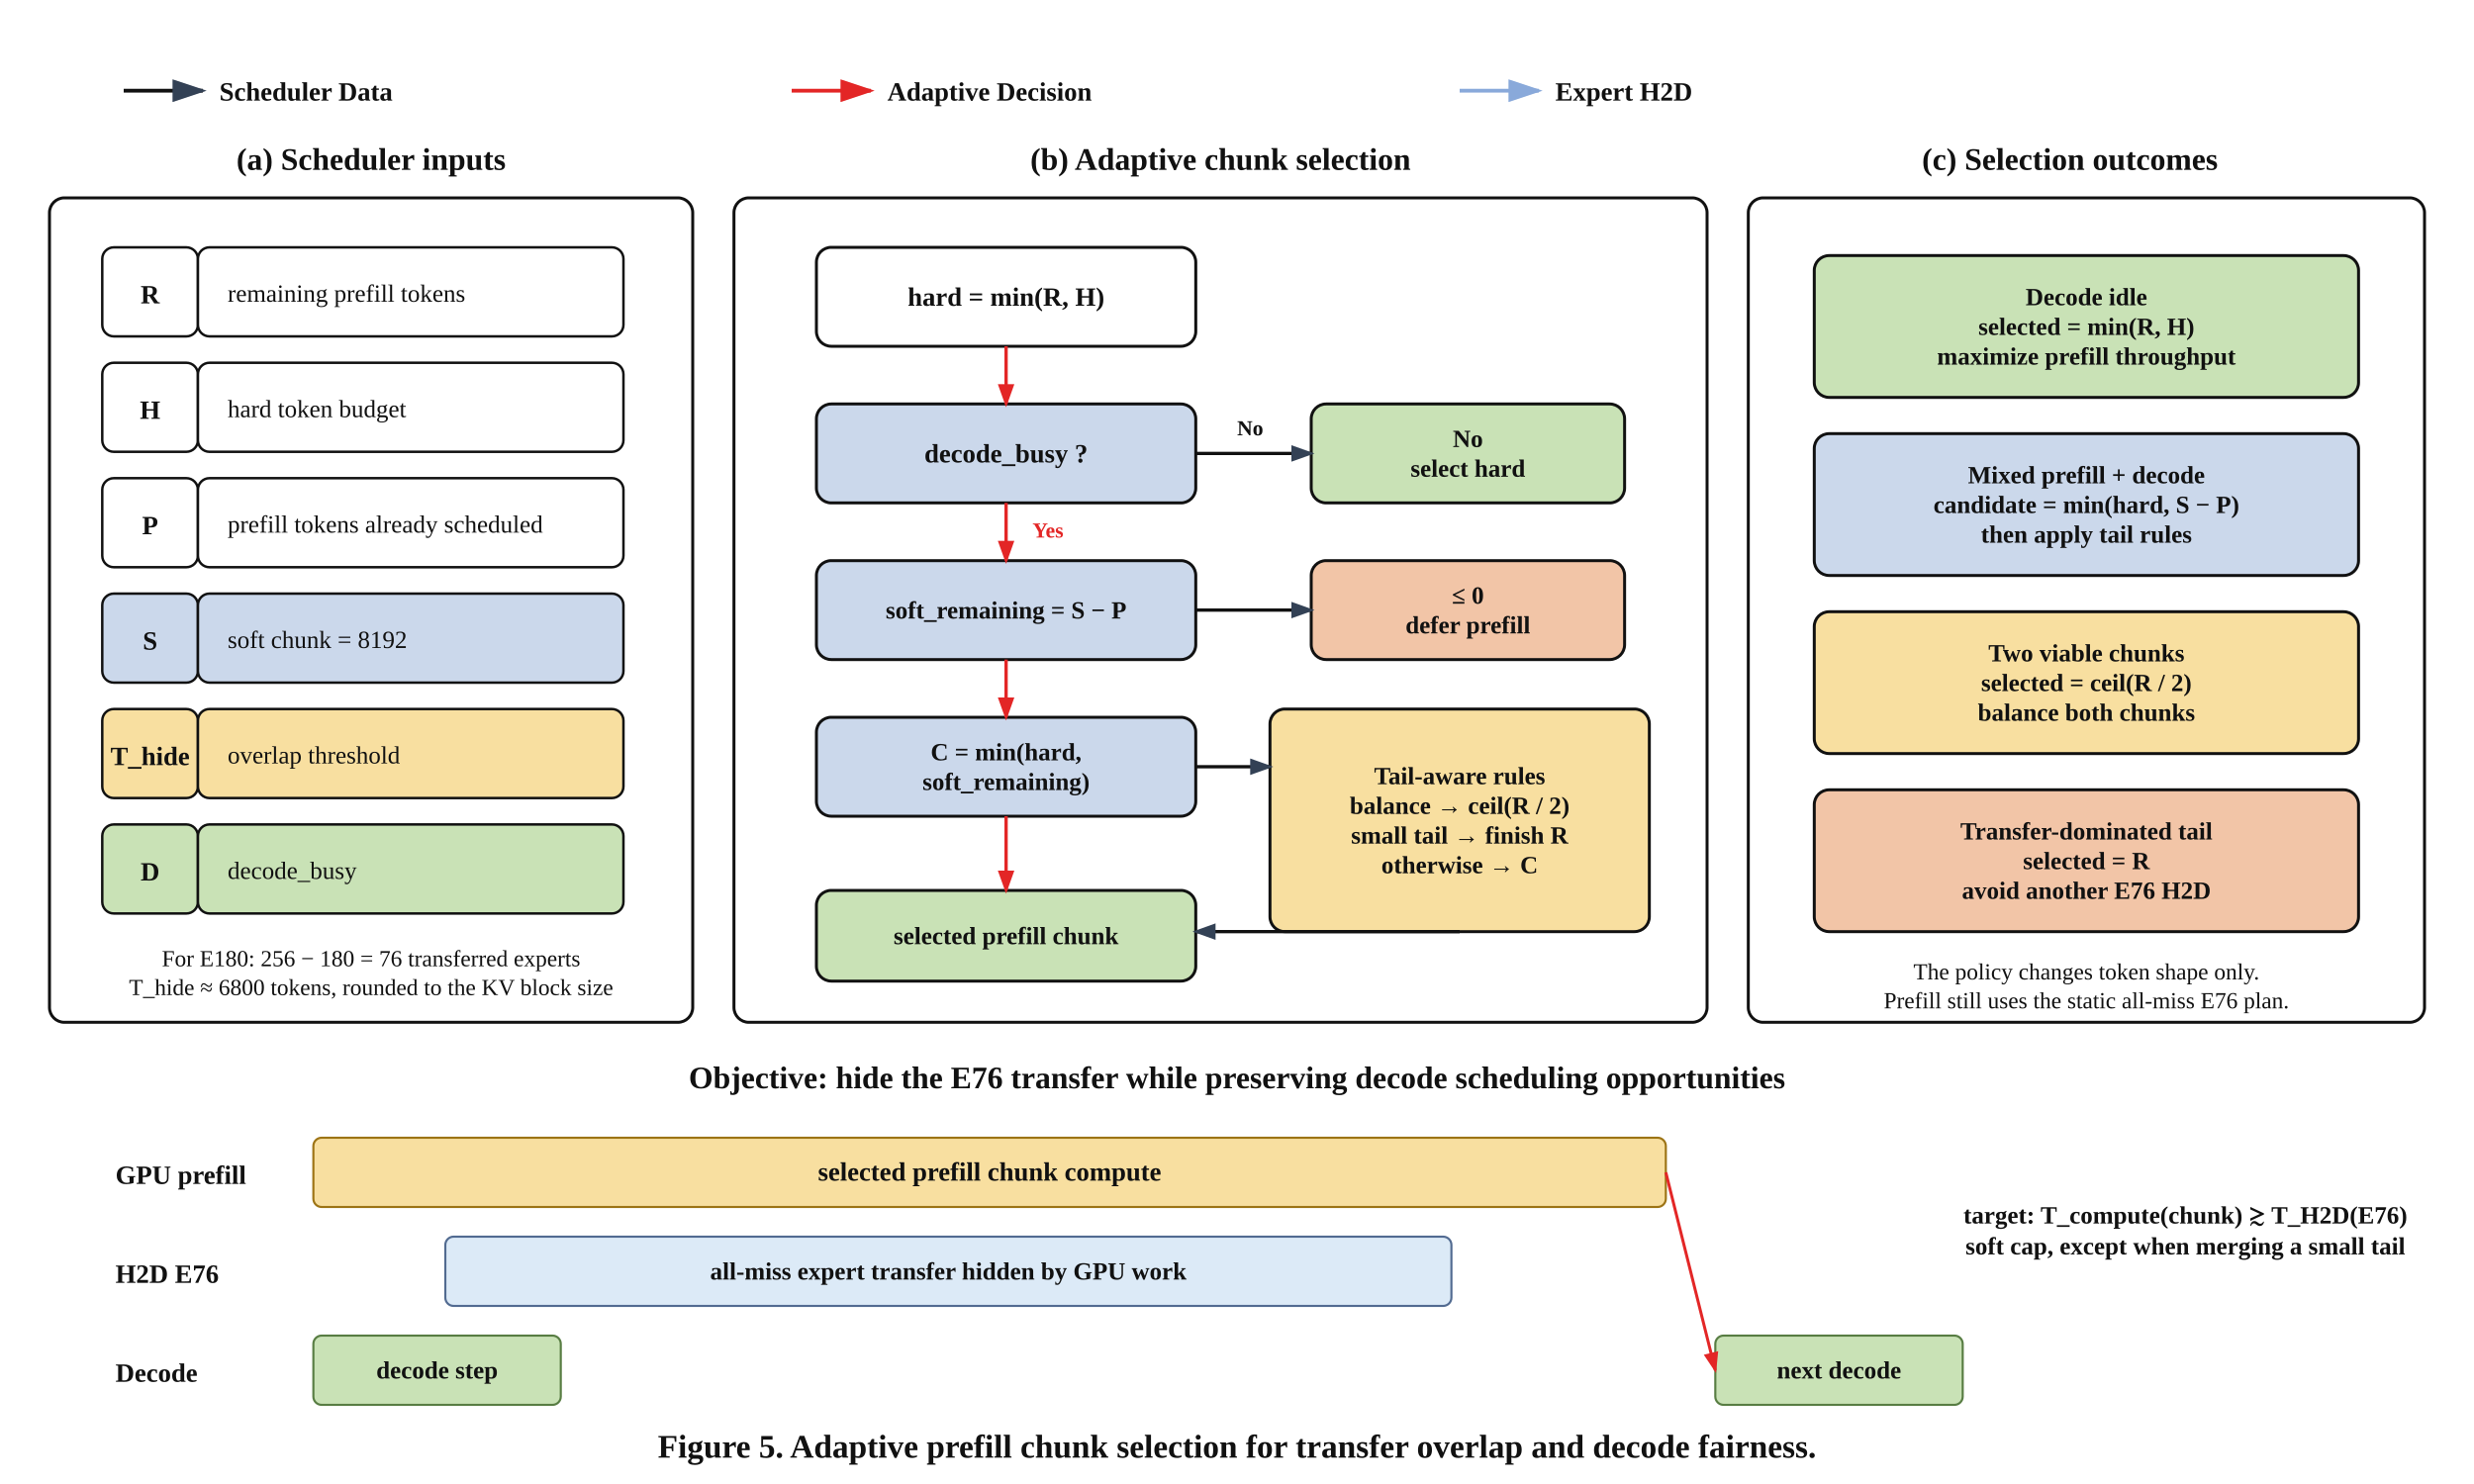
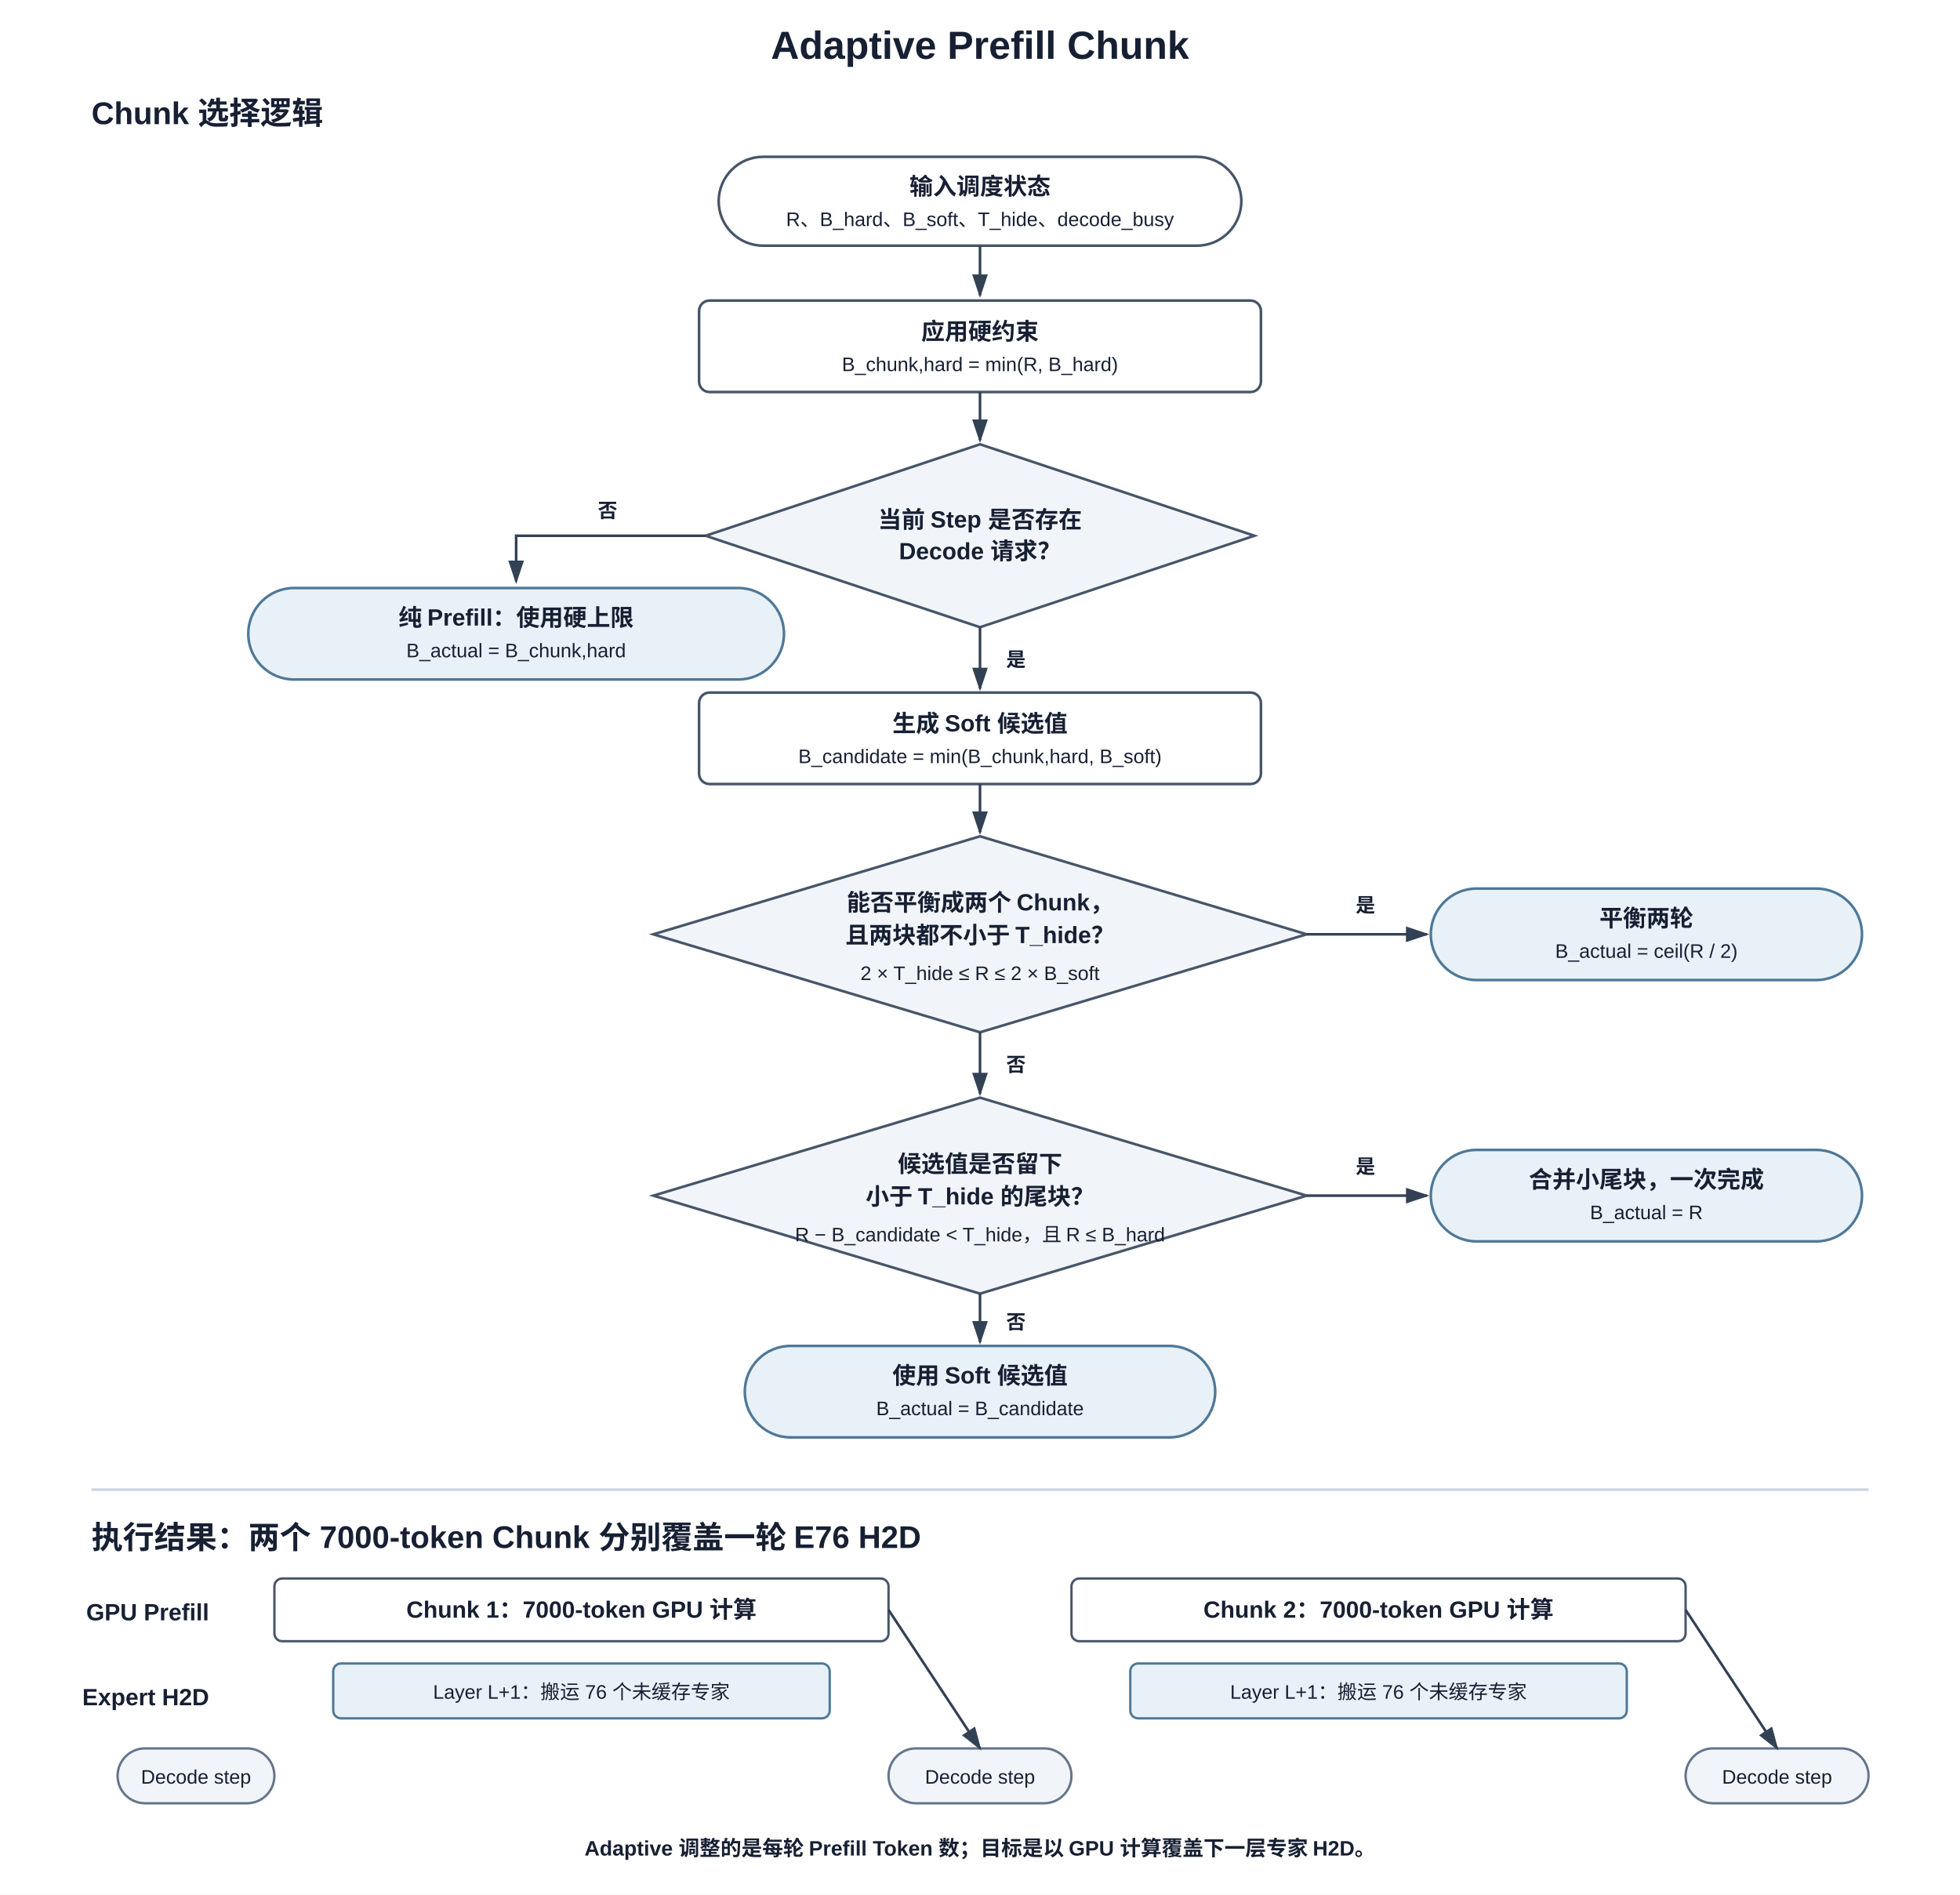
- <svg xmlns="http://www.w3.org/2000/svg" width="1500" height="900" viewBox="0 0 1500 900">
+ <svg xmlns="http://www.w3.org/2000/svg" width="1500" height="1450" viewBox="0 0 1500 1450">
  <defs>
    <marker id="arrow" markerWidth="10" markerHeight="10" refX="8" refY="3" orient="auto" markerUnits="strokeWidth">
      <path d="M0,0 L0,6 L9,3 z" fill="#334155" />
    </marker>
-     <marker id="arrow-blue" markerWidth="10" markerHeight="10" refX="8" refY="3" orient="auto" markerUnits="strokeWidth">
-       <path d="M0,0 L0,6 L9,3 z" fill="#276B9E" />
-     </marker>
-     <marker id="arrow-orange" markerWidth="10" markerHeight="10" refX="8" refY="3" orient="auto" markerUnits="strokeWidth">
-       <path d="M0,0 L0,6 L9,3 z" fill="#D97706" />
-     </marker>
-     <marker id="arrow-red" markerWidth="10" markerHeight="10" refX="8" refY="3" orient="auto" markerUnits="strokeWidth">
-       <path d="M0,0 L0,6 L9,3 z" fill="#C2413B" />
-     </marker>
-     <marker id="arrow-green" markerWidth="10" markerHeight="10" refX="8" refY="3" orient="auto" markerUnits="strokeWidth">
-       <path d="M0,0 L0,6 L9,3 z" fill="#2F7D58" />
-     </marker>
-     <marker id="arrow-fetch" markerWidth="10" markerHeight="10" refX="8" refY="3" orient="auto" markerUnits="strokeWidth">
-       <path d="M0,0 L0,6 L9,3 z" fill="#89A9DA" />
-     </marker>
-     <marker id="arrow-prefetch" markerWidth="10" markerHeight="10" refX="8" refY="3" orient="auto" markerUnits="strokeWidth">
-       <path d="M0,0 L0,6 L9,3 z" fill="#E32626" />
-     </marker>
-     <marker id="arrow-small" markerWidth="7" markerHeight="7" refX="6" refY="2.5" orient="auto" markerUnits="strokeWidth">
-       <path d="M0,0 L0,5 L7,2.5 z" fill="#334155" />
-     </marker>
-     <marker id="arrow-fetch-small" markerWidth="7" markerHeight="7" refX="6" refY="2.5" orient="auto" markerUnits="strokeWidth">
-       <path d="M0,0 L0,5 L7,2.5 z" fill="#89A9DA" />
-     </marker>
-     <marker id="arrow-prefetch-small" markerWidth="7" markerHeight="7" refX="6" refY="2.5" orient="auto" markerUnits="strokeWidth">
-       <path d="M0,0 L0,5 L7,2.5 z" fill="#E32626" />
-     </marker>
-     <filter id="shadow" x="-20%" y="-20%" width="140%" height="140%">
-       <feDropShadow dx="0" dy="3" stdDeviation="4" flood-opacity="0.12" />
-     </filter>
+     <style>
+       .font { font-family: Arial, "PingFang SC", "Noto Sans CJK SC", "Microsoft YaHei", sans-serif; fill: #172033; }
+       .section { font-size: 24px; font-weight: 700; }
+       .node-title { font-size: 18px; font-weight: 700; }
+       .node-sub { font-size: 15px; font-weight: 400; }
+       .branch { font-size: 15px; font-weight: 700; }
+       .line { fill: none; stroke: #334155; stroke-width: 2; marker-end: url(#arrow); }
+       .process { fill: #ffffff; stroke: #475569; stroke-width: 2; }
+       .decision { fill: #f1f5f9; stroke: #475569; stroke-width: 2; }
+       .result { fill: #e8f1f8; stroke: #4f7898; stroke-width: 2; }
+       .timeline { fill: #ffffff; stroke: #475569; stroke-width: 1.8; }
+       .transfer { fill: #e8f1f8; stroke: #4f7898; stroke-width: 1.8; }
+       .decode { fill: #f1f5f9; stroke: #64748b; stroke-width: 1.8; }
+     </style>
  </defs>
-   <rect width="1500" height="900" fill="#FFFFFF" />
-   <line x1="75.00" y1="55.00" x2="123.00" y2="55.00" stroke="#111111" stroke-width="2.3" marker-end="url(#arrow)" />
-   <text x="133.00" y="61.00" font-family="Times New Roman, Times, serif" font-size="16" font-weight="600" text-anchor="start" fill="#111111">Scheduler Data</text>
-   <line x1="480.00" y1="55.00" x2="528.00" y2="55.00" stroke="#E32626" stroke-width="2.3" marker-end="url(#arrow-prefetch)" />
-   <text x="538.00" y="61.00" font-family="Times New Roman, Times, serif" font-size="16" font-weight="600" text-anchor="start" fill="#111111">Adaptive Decision</text>
-   <line x1="885.00" y1="55.00" x2="933.00" y2="55.00" stroke="#89A9DA" stroke-width="2.3" marker-end="url(#arrow-fetch)" />
-   <text x="943.00" y="61.00" font-family="Times New Roman, Times, serif" font-size="16" font-weight="600" text-anchor="start" fill="#111111">Expert H2D</text>
-   <text x="225.00" y="103.00" font-family="Times New Roman, Times, serif" font-size="19" font-weight="600" text-anchor="middle" fill="#111111">(a) Scheduler inputs</text>
-   <rect x="30.00" y="120.00" width="390.00" height="500.00" rx="9.00" fill="#FFFFFF" fill-opacity="1.000" stroke="#111111" stroke-width="1.80" />
-   <rect x="62.00" y="150.00" width="58.00" height="54.00" rx="7.00" fill="#FFFFFF" fill-opacity="1.000" stroke="#111111" stroke-width="1.50" />
-   <text x="91.00" y="184.00" font-family="Times New Roman, Times, serif" font-size="16" font-weight="700" text-anchor="middle" fill="#111111">R</text>
-   <rect x="120.00" y="150.00" width="258.00" height="54.00" rx="7.00" fill="#FFFFFF" fill-opacity="1.000" stroke="#111111" stroke-width="1.50" />
-   <text x="138.00" y="183.00" font-family="Times New Roman, Times, serif" font-size="15" font-weight="500" text-anchor="start" fill="#111111">remaining prefill tokens</text>
-   <rect x="62.00" y="220.00" width="58.00" height="54.00" rx="7.00" fill="#FFFFFF" fill-opacity="1.000" stroke="#111111" stroke-width="1.50" />
-   <text x="91.00" y="254.00" font-family="Times New Roman, Times, serif" font-size="16" font-weight="700" text-anchor="middle" fill="#111111">H</text>
-   <rect x="120.00" y="220.00" width="258.00" height="54.00" rx="7.00" fill="#FFFFFF" fill-opacity="1.000" stroke="#111111" stroke-width="1.50" />
-   <text x="138.00" y="253.00" font-family="Times New Roman, Times, serif" font-size="15" font-weight="500" text-anchor="start" fill="#111111">hard token budget</text>
-   <rect x="62.00" y="290.00" width="58.00" height="54.00" rx="7.00" fill="#FFFFFF" fill-opacity="1.000" stroke="#111111" stroke-width="1.50" />
-   <text x="91.00" y="324.00" font-family="Times New Roman, Times, serif" font-size="16" font-weight="700" text-anchor="middle" fill="#111111">P</text>
-   <rect x="120.00" y="290.00" width="258.00" height="54.00" rx="7.00" fill="#FFFFFF" fill-opacity="1.000" stroke="#111111" stroke-width="1.50" />
-   <text x="138.00" y="323.00" font-family="Times New Roman, Times, serif" font-size="15" font-weight="500" text-anchor="start" fill="#111111">prefill tokens already scheduled</text>
-   <rect x="62.00" y="360.00" width="58.00" height="54.00" rx="7.00" fill="#CBD8EB" fill-opacity="1.000" stroke="#111111" stroke-width="1.50" />
-   <text x="91.00" y="394.00" font-family="Times New Roman, Times, serif" font-size="16" font-weight="700" text-anchor="middle" fill="#111111">S</text>
-   <rect x="120.00" y="360.00" width="258.00" height="54.00" rx="7.00" fill="#CBD8EB" fill-opacity="1.000" stroke="#111111" stroke-width="1.50" />
-   <text x="138.00" y="393.00" font-family="Times New Roman, Times, serif" font-size="15" font-weight="500" text-anchor="start" fill="#111111">soft chunk = 8192</text>
-   <rect x="62.00" y="430.00" width="58.00" height="54.00" rx="7.00" fill="#F8DFA0" fill-opacity="1.000" stroke="#111111" stroke-width="1.50" />
-   <text x="91.00" y="464.00" font-family="Times New Roman, Times, serif" font-size="16" font-weight="700" text-anchor="middle" fill="#111111">T_hide</text>
-   <rect x="120.00" y="430.00" width="258.00" height="54.00" rx="7.00" fill="#F8DFA0" fill-opacity="1.000" stroke="#111111" stroke-width="1.50" />
-   <text x="138.00" y="463.00" font-family="Times New Roman, Times, serif" font-size="15" font-weight="500" text-anchor="start" fill="#111111">overlap threshold</text>
-   <rect x="62.00" y="500.00" width="58.00" height="54.00" rx="7.00" fill="#C9E2B6" fill-opacity="1.000" stroke="#111111" stroke-width="1.50" />
-   <text x="91.00" y="534.00" font-family="Times New Roman, Times, serif" font-size="16" font-weight="700" text-anchor="middle" fill="#111111">D</text>
-   <rect x="120.00" y="500.00" width="258.00" height="54.00" rx="7.00" fill="#C9E2B6" fill-opacity="1.000" stroke="#111111" stroke-width="1.50" />
-   <text x="138.00" y="533.00" font-family="Times New Roman, Times, serif" font-size="15" font-weight="500" text-anchor="start" fill="#111111">decode_busy</text>
-   <text x="225.00" y="586.00" font-family="Times New Roman, Times, serif" font-size="14" font-weight="500" text-anchor="middle" fill="#111111">For E180: 256 − 180 = 76 transferred experts</text>
-   <text x="225.00" y="603.50" font-family="Times New Roman, Times, serif" font-size="14" font-weight="500" text-anchor="middle" fill="#111111">T_hide ≈ 6800 tokens, rounded to the KV block size</text>
-   <text x="740.00" y="103.00" font-family="Times New Roman, Times, serif" font-size="19" font-weight="600" text-anchor="middle" fill="#111111">(b) Adaptive chunk selection</text>
-   <rect x="445.00" y="120.00" width="590.00" height="500.00" rx="9.00" fill="#FFFFFF" fill-opacity="1.000" stroke="#111111" stroke-width="1.80" />
-   <rect x="495.00" y="150.00" width="230.00" height="60.00" rx="9.00" fill="#FFFFFF" fill-opacity="1.000" stroke="#111111" stroke-width="1.80" />
-   <text x="610.00" y="185.44" font-family="Times New Roman, Times, serif" font-size="16" font-weight="600" text-anchor="middle" fill="#111111">hard = min(R, H)</text>
-   <rect x="495.00" y="245.00" width="230.00" height="60.00" rx="9.00" fill="#CBD8EB" fill-opacity="1.000" stroke="#111111" stroke-width="1.80" />
-   <text x="610.00" y="280.44" font-family="Times New Roman, Times, serif" font-size="16" font-weight="600" text-anchor="middle" fill="#111111">decode_busy ?</text>
-   <rect x="795.00" y="245.00" width="190.00" height="60.00" rx="9.00" fill="#C9E2B6" fill-opacity="1.000" stroke="#111111" stroke-width="1.80" />
-   <text x="890.00" y="271.10" font-family="Times New Roman, Times, serif" font-size="15" font-weight="600" text-anchor="middle" fill="#111111">No</text>
-   <text x="890.00" y="289.10" font-family="Times New Roman, Times, serif" font-size="15" font-weight="600" text-anchor="middle" fill="#111111">select hard</text>
-   <rect x="495.00" y="340.00" width="230.00" height="60.00" rx="9.00" fill="#CBD8EB" fill-opacity="1.000" stroke="#111111" stroke-width="1.80" />
-   <text x="610.00" y="375.10" font-family="Times New Roman, Times, serif" font-size="15" font-weight="600" text-anchor="middle" fill="#111111">soft_remaining = S − P</text>
-   <rect x="795.00" y="340.00" width="190.00" height="60.00" rx="9.00" fill="#F2C5A7" fill-opacity="1.000" stroke="#111111" stroke-width="1.80" />
-   <text x="890.00" y="366.10" font-family="Times New Roman, Times, serif" font-size="15" font-weight="600" text-anchor="middle" fill="#111111">≤ 0</text>
-   <text x="890.00" y="384.10" font-family="Times New Roman, Times, serif" font-size="15" font-weight="600" text-anchor="middle" fill="#111111">defer prefill</text>
-   <rect x="495.00" y="435.00" width="230.00" height="60.00" rx="9.00" fill="#CBD8EB" fill-opacity="1.000" stroke="#111111" stroke-width="1.80" />
-   <text x="610.00" y="461.10" font-family="Times New Roman, Times, serif" font-size="15" font-weight="600" text-anchor="middle" fill="#111111">C = min(hard,</text>
-   <text x="610.00" y="479.10" font-family="Times New Roman, Times, serif" font-size="15" font-weight="600" text-anchor="middle" fill="#111111">soft_remaining)</text>
-   <rect x="770.00" y="430.00" width="230.00" height="135.00" rx="9.00" fill="#F8DFA0" fill-opacity="1.000" stroke="#111111" stroke-width="1.80" />
-   <text x="885.00" y="475.60" font-family="Times New Roman, Times, serif" font-size="15" font-weight="600" text-anchor="middle" fill="#111111">Tail-aware rules</text>
-   <text x="885.00" y="493.60" font-family="Times New Roman, Times, serif" font-size="15" font-weight="600" text-anchor="middle" fill="#111111">balance → ceil(R / 2)</text>
-   <text x="885.00" y="511.60" font-family="Times New Roman, Times, serif" font-size="15" font-weight="600" text-anchor="middle" fill="#111111">small tail → finish R</text>
-   <text x="885.00" y="529.60" font-family="Times New Roman, Times, serif" font-size="15" font-weight="600" text-anchor="middle" fill="#111111">otherwise → C</text>
-   <rect x="495.00" y="540.00" width="230.00" height="55.00" rx="9.00" fill="#C9E2B6" fill-opacity="1.000" stroke="#111111" stroke-width="1.80" />
-   <text x="610.00" y="572.60" font-family="Times New Roman, Times, serif" font-size="15" font-weight="600" text-anchor="middle" fill="#111111">selected prefill chunk</text>
-   <line x1="610.00" y1="210.00" x2="610.00" y2="245.00" stroke="#E32626" stroke-width="2" marker-end="url(#arrow-prefetch-small)" />
-   <line x1="725.00" y1="275.00" x2="795.00" y2="275.00" stroke="#111111" stroke-width="2" marker-end="url(#arrow-small)" />
-   <text x="758.00" y="264.00" font-family="Times New Roman, Times, serif" font-size="13" font-weight="600" text-anchor="middle" fill="#111111">No</text>
-   <line x1="610.00" y1="305.00" x2="610.00" y2="340.00" stroke="#E32626" stroke-width="2" marker-end="url(#arrow-prefetch-small)" />
-   <text x="626.00" y="326.00" font-family="Times New Roman, Times, serif" font-size="13" font-weight="600" text-anchor="start" fill="#E32626">Yes</text>
-   <line x1="725.00" y1="370.00" x2="795.00" y2="370.00" stroke="#111111" stroke-width="2" marker-end="url(#arrow-small)" />
-   <line x1="610.00" y1="400.00" x2="610.00" y2="435.00" stroke="#E32626" stroke-width="2" marker-end="url(#arrow-prefetch-small)" />
-   <line x1="725.00" y1="465.00" x2="770.00" y2="465.00" stroke="#111111" stroke-width="2" marker-end="url(#arrow-small)" />
-   <line x1="610.00" y1="495.00" x2="610.00" y2="540.00" stroke="#E32626" stroke-width="2" marker-end="url(#arrow-prefetch-small)" />
-   <line x1="885.00" y1="565.00" x2="725.00" y2="565.00" stroke="#111111" stroke-width="2" marker-end="url(#arrow-small)" />
-   <text x="1255.00" y="103.00" font-family="Times New Roman, Times, serif" font-size="19" font-weight="600" text-anchor="middle" fill="#111111">(c) Selection outcomes</text>
-   <rect x="1060.00" y="120.00" width="410.00" height="500.00" rx="9.00" fill="#FFFFFF" fill-opacity="1.000" stroke="#111111" stroke-width="1.80" />
-   <rect x="1100.00" y="155.00" width="330.00" height="86.00" rx="9.00" fill="#C9E2B6" fill-opacity="1.000" stroke="#111111" stroke-width="1.80" />
-   <text x="1265.00" y="185.10" font-family="Times New Roman, Times, serif" font-size="15" font-weight="600" text-anchor="middle" fill="#111111">Decode idle</text>
-   <text x="1265.00" y="203.10" font-family="Times New Roman, Times, serif" font-size="15" font-weight="600" text-anchor="middle" fill="#111111">selected = min(R, H)</text>
-   <text x="1265.00" y="221.10" font-family="Times New Roman, Times, serif" font-size="15" font-weight="600" text-anchor="middle" fill="#111111">maximize prefill throughput</text>
-   <rect x="1100.00" y="263.00" width="330.00" height="86.00" rx="9.00" fill="#CBD8EB" fill-opacity="1.000" stroke="#111111" stroke-width="1.80" />
-   <text x="1265.00" y="293.10" font-family="Times New Roman, Times, serif" font-size="15" font-weight="600" text-anchor="middle" fill="#111111">Mixed prefill + decode</text>
-   <text x="1265.00" y="311.10" font-family="Times New Roman, Times, serif" font-size="15" font-weight="600" text-anchor="middle" fill="#111111">candidate = min(hard, S − P)</text>
-   <text x="1265.00" y="329.10" font-family="Times New Roman, Times, serif" font-size="15" font-weight="600" text-anchor="middle" fill="#111111">then apply tail rules</text>
-   <rect x="1100.00" y="371.00" width="330.00" height="86.00" rx="9.00" fill="#F8DFA0" fill-opacity="1.000" stroke="#111111" stroke-width="1.80" />
-   <text x="1265.00" y="401.10" font-family="Times New Roman, Times, serif" font-size="15" font-weight="600" text-anchor="middle" fill="#111111">Two viable chunks</text>
-   <text x="1265.00" y="419.10" font-family="Times New Roman, Times, serif" font-size="15" font-weight="600" text-anchor="middle" fill="#111111">selected = ceil(R / 2)</text>
-   <text x="1265.00" y="437.10" font-family="Times New Roman, Times, serif" font-size="15" font-weight="600" text-anchor="middle" fill="#111111">balance both chunks</text>
-   <rect x="1100.00" y="479.00" width="330.00" height="86.00" rx="9.00" fill="#F2C5A7" fill-opacity="1.000" stroke="#111111" stroke-width="1.80" />
-   <text x="1265.00" y="509.10" font-family="Times New Roman, Times, serif" font-size="15" font-weight="600" text-anchor="middle" fill="#111111">Transfer-dominated tail</text>
-   <text x="1265.00" y="527.10" font-family="Times New Roman, Times, serif" font-size="15" font-weight="600" text-anchor="middle" fill="#111111">selected = R</text>
-   <text x="1265.00" y="545.10" font-family="Times New Roman, Times, serif" font-size="15" font-weight="600" text-anchor="middle" fill="#111111">avoid another E76 H2D</text>
-   <text x="1265.00" y="594.00" font-family="Times New Roman, Times, serif" font-size="14" font-weight="500" text-anchor="middle" fill="#111111">The policy changes token shape only.</text>
-   <text x="1265.00" y="611.50" font-family="Times New Roman, Times, serif" font-size="14" font-weight="500" text-anchor="middle" fill="#111111">Prefill still uses the static all-miss E76 plan.</text>
-   <text x="750.00" y="660.00" font-family="Times New Roman, Times, serif" font-size="19" font-weight="600" text-anchor="middle" fill="#111111">Objective: hide the E76 transfer while preserving decode scheduling opportunities</text>
-   <text x="70.00" y="718.00" font-family="Times New Roman, Times, serif" font-size="16" font-weight="600" text-anchor="start" fill="#111111">GPU prefill</text>
-   <text x="70.00" y="778.00" font-family="Times New Roman, Times, serif" font-size="16" font-weight="600" text-anchor="start" fill="#111111">H2D E76</text>
-   <text x="70.00" y="838.00" font-family="Times New Roman, Times, serif" font-size="16" font-weight="600" text-anchor="start" fill="#111111">Decode</text>
-   <rect x="190.00" y="690.00" width="820.00" height="42.00" rx="5.00" fill="#F8DFA0" fill-opacity="1.000" stroke="#9D7415" stroke-width="1.30" />
-   <text x="600.00" y="716.00" font-family="Times New Roman, Times, serif" font-size="16" font-weight="600" text-anchor="middle" fill="#111111">selected prefill chunk compute</text>
-   <rect x="270.00" y="750.00" width="610.00" height="42.00" rx="5.00" fill="#DCEAF7" fill-opacity="1.000" stroke="#526B91" stroke-width="1.30" />
-   <text x="575.00" y="776.00" font-family="Times New Roman, Times, serif" font-size="15" font-weight="600" text-anchor="middle" fill="#111111">all-miss expert transfer hidden by GPU work</text>
-   <rect x="190.00" y="810.00" width="150.00" height="42.00" rx="5.00" fill="#C9E2B6" fill-opacity="1.000" stroke="#587D43" stroke-width="1.30" />
-   <rect x="1040.00" y="810.00" width="150.00" height="42.00" rx="5.00" fill="#C9E2B6" fill-opacity="1.000" stroke="#587D43" stroke-width="1.30" />
-   <text x="265.00" y="836.00" font-family="Times New Roman, Times, serif" font-size="15" font-weight="600" text-anchor="middle" fill="#111111">decode step</text>
-   <text x="1115.00" y="836.00" font-family="Times New Roman, Times, serif" font-size="15" font-weight="600" text-anchor="middle" fill="#111111">next decode</text>
-   <line x1="1010.00" y1="711.00" x2="1040.00" y2="831.00" stroke="#E32626" stroke-width="1.8" marker-end="url(#arrow-prefetch-small)" />
-   <text x="1325.00" y="742.00" font-family="Times New Roman, Times, serif" font-size="15" font-weight="600" text-anchor="middle" fill="#111111">target: T_compute(chunk) ≳ T_H2D(E76)</text>
-   <text x="1325.00" y="760.75" font-family="Times New Roman, Times, serif" font-size="15" font-weight="600" text-anchor="middle" fill="#111111">soft cap, except when merging a small tail</text>
-   <text x="750.00" y="884.00" font-family="Times New Roman, Times, serif" font-size="20" font-weight="600" text-anchor="middle" fill="#111111">Figure 5. Adaptive prefill chunk selection for transfer overlap and decode fairness.</text>
+   <rect width="1500" height="1450" fill="#ffffff" />
+   <text class="font" x="750" y="45" text-anchor="middle" font-size="30" font-weight="700">Adaptive Prefill Chunk</text>
+   <text class="font section" x="70" y="95">Chunk 选择逻辑</text>
+   <rect class="process" x="550" y="120" width="400" height="68" rx="34" />
+   <text class="font node-title" x="750" y="149" text-anchor="middle">输入调度状态</text>
+   <text class="font node-sub" x="750" y="173" text-anchor="middle">R、B_hard、B_soft、T_hide、decode_busy</text>
+   <line class="line" x1="750" y1="188" x2="750" y2="226" />
+   <rect class="process" x="535" y="230" width="430" height="70" rx="8" />
+   <text class="font node-title" x="750" y="260" text-anchor="middle">应用硬约束</text>
+   <text class="font node-sub" x="750" y="284" text-anchor="middle">B_chunk,hard = min(R, B_hard)</text>
+   <line class="line" x1="750" y1="300" x2="750" y2="337" />
+   <polygon class="decision" points="750,340 960,410 750,480 540,410" />
+   <text class="font node-title" x="750" y="404" text-anchor="middle">当前 Step 是否存在</text>
+   <text class="font node-title" x="750" y="428" text-anchor="middle">Decode 请求？</text>
+   <polyline class="line" points="540,410 395,410 395,445" />
+   <text class="font branch" x="465" y="396" text-anchor="middle">否</text>
+   <rect class="result" x="190" y="450" width="410" height="70" rx="35" />
+   <text class="font node-title" x="395" y="479" text-anchor="middle">纯 Prefill：使用硬上限</text>
+   <text class="font node-sub" x="395" y="503" text-anchor="middle">B_actual = B_chunk,hard</text>
+   <line class="line" x1="750" y1="480" x2="750" y2="527" />
+   <text class="font branch" x="770" y="510">是</text>
+   <rect class="process" x="535" y="530" width="430" height="70" rx="8" />
+   <text class="font node-title" x="750" y="560" text-anchor="middle">生成 Soft 候选值</text>
+   <text class="font node-sub" x="750" y="584" text-anchor="middle">B_candidate = min(B_chunk,hard, B_soft)</text>
+   <line class="line" x1="750" y1="600" x2="750" y2="637" />
+   <polygon class="decision" points="750,640 1000,715 750,790 500,715" />
+   <text class="font node-title" x="750" y="697" text-anchor="middle">能否平衡成两个 Chunk，</text>
+   <text class="font node-title" x="750" y="722" text-anchor="middle">且两块都不小于 T_hide？</text>
+   <text class="font node-sub" x="750" y="750" text-anchor="middle">2 × T_hide ≤ R ≤ 2 × B_soft</text>
+   <line class="line" x1="1000" y1="715" x2="1092" y2="715" />
+   <text class="font branch" x="1045" y="698" text-anchor="middle">是</text>
+   <rect class="result" x="1095" y="680" width="330" height="70" rx="35" />
+   <text class="font node-title" x="1260" y="709" text-anchor="middle">平衡两轮</text>
+   <text class="font node-sub" x="1260" y="733" text-anchor="middle">B_actual = ceil(R / 2)</text>
+   <line class="line" x1="750" y1="790" x2="750" y2="837" />
+   <text class="font branch" x="770" y="820">否</text>
+   <polygon class="decision" points="750,840 1000,915 750,990 500,915" />
+   <text class="font node-title" x="750" y="897" text-anchor="middle">候选值是否留下</text>
+   <text class="font node-title" x="750" y="922" text-anchor="middle">小于 T_hide 的尾块？</text>
+   <text class="font node-sub" x="750" y="950" text-anchor="middle">R − B_candidate &lt; T_hide，且 R ≤ B_hard</text>
+   <line class="line" x1="1000" y1="915" x2="1092" y2="915" />
+   <text class="font branch" x="1045" y="898" text-anchor="middle">是</text>
+   <rect class="result" x="1095" y="880" width="330" height="70" rx="35" />
+   <text class="font node-title" x="1260" y="909" text-anchor="middle">合并小尾块，一次完成</text>
+   <text class="font node-sub" x="1260" y="933" text-anchor="middle">B_actual = R</text>
+   <line class="line" x1="750" y1="990" x2="750" y2="1027" />
+   <text class="font branch" x="770" y="1017">否</text>
+   <rect class="result" x="570" y="1030" width="360" height="70" rx="35" />
+   <text class="font node-title" x="750" y="1059" text-anchor="middle">使用 Soft 候选值</text>
+   <text class="font node-sub" x="750" y="1083" text-anchor="middle">B_actual = B_candidate</text>
+   <line x1="70" y1="1140" x2="1430" y2="1140" stroke="#cbd5e1" stroke-width="2" />
+   <text class="font section" x="70" y="1185">执行结果：两个 7000-token Chunk 分别覆盖一轮 E76 H2D</text>
+   <text class="font node-title" x="160" y="1240" text-anchor="end">GPU Prefill</text>
+   <text class="font node-title" x="160" y="1305" text-anchor="end">Expert H2D</text>
+   <text class="font node-title" x="160" y="1370" text-anchor="end">Decode</text>
+   <rect class="timeline" x="210" y="1208" width="470" height="48" rx="6" />
+   <text class="font node-title" x="445" y="1238" text-anchor="middle">Chunk 1：7000-token GPU 计算</text>
+   <rect class="transfer" x="255" y="1273" width="380" height="42" rx="6" />
+   <text class="font node-sub" x="445" y="1300" text-anchor="middle">Layer L+1：搬运 76 个未缓存专家</text>
+   <rect class="decode" x="90" y="1338" width="120" height="42" rx="21" />
+   <text class="font node-sub" x="150" y="1365" text-anchor="middle">Decode step</text>
+   <rect class="decode" x="680" y="1338" width="140" height="42" rx="21" />
+   <text class="font node-sub" x="750" y="1365" text-anchor="middle">Decode step</text>
+   <rect class="timeline" x="820" y="1208" width="470" height="48" rx="6" />
+   <text class="font node-title" x="1055" y="1238" text-anchor="middle">Chunk 2：7000-token GPU 计算</text>
+   <rect class="transfer" x="865" y="1273" width="380" height="42" rx="6" />
+   <text class="font node-sub" x="1055" y="1300" text-anchor="middle">Layer L+1：搬运 76 个未缓存专家</text>
+   <rect class="decode" x="1290" y="1338" width="140" height="42" rx="21" />
+   <text class="font node-sub" x="1360" y="1365" text-anchor="middle">Decode step</text>
+   <line class="line" x1="680" y1="1232" x2="750" y2="1338" />
+   <line class="line" x1="1290" y1="1232" x2="1360" y2="1338" />
+   <text class="font" x="750" y="1420" text-anchor="middle" font-size="16" font-weight="600">Adaptive 调整的是每轮 Prefill Token 数；目标是以 GPU 计算覆盖下一层专家 H2D。</text>
</svg>
